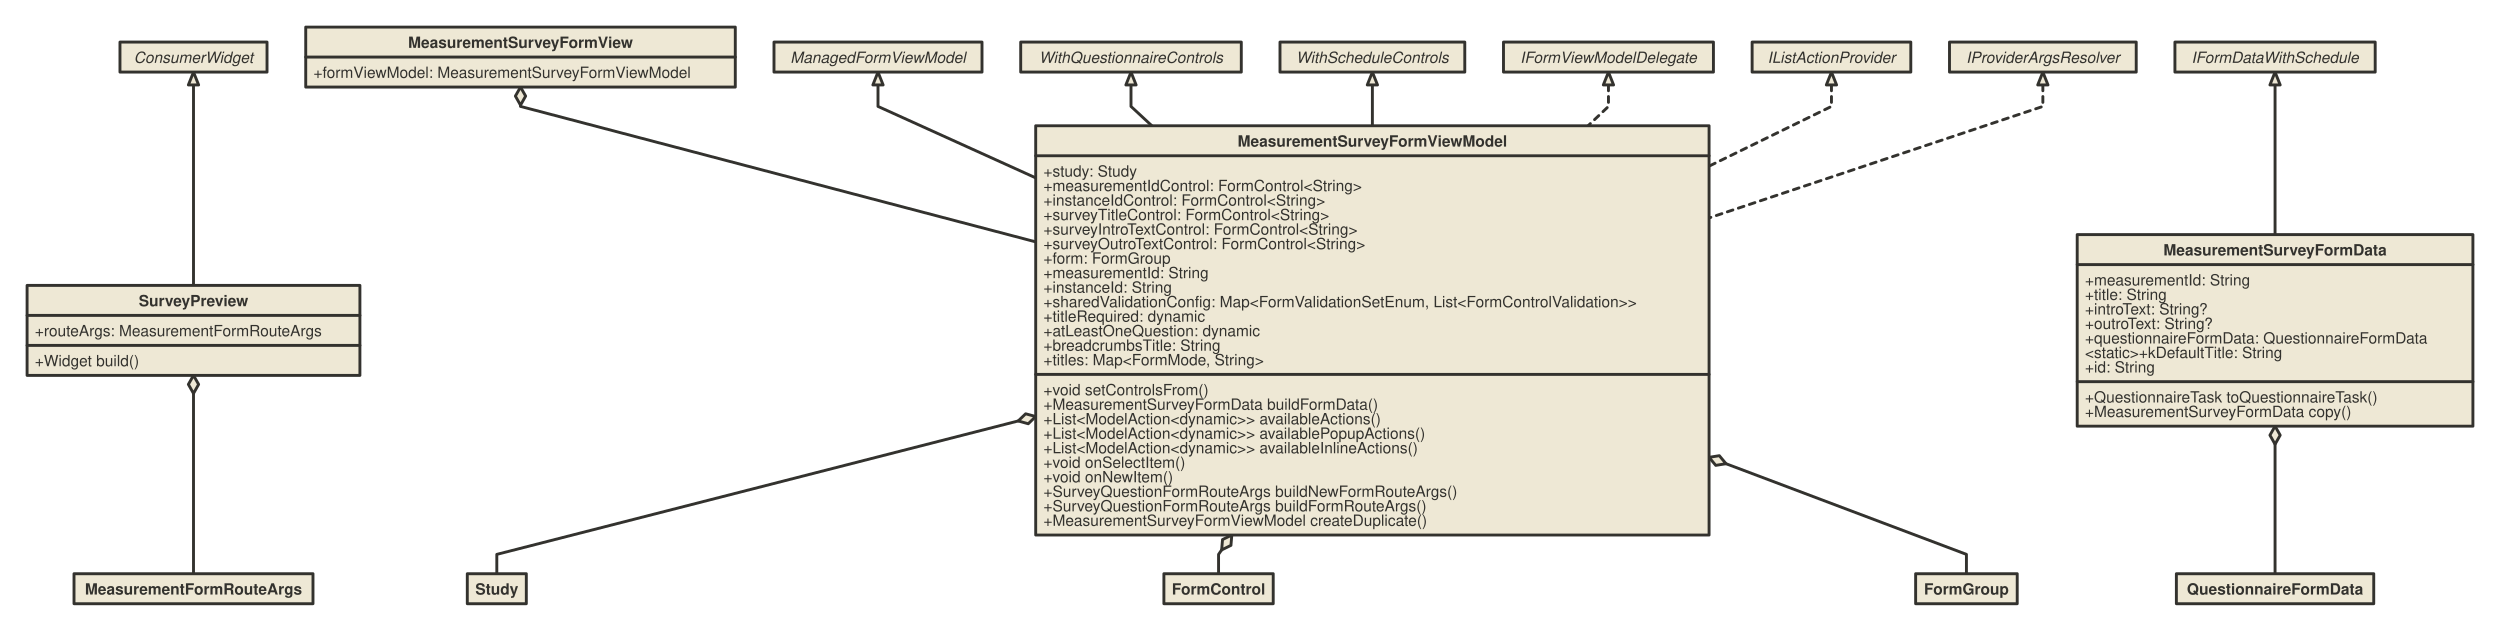
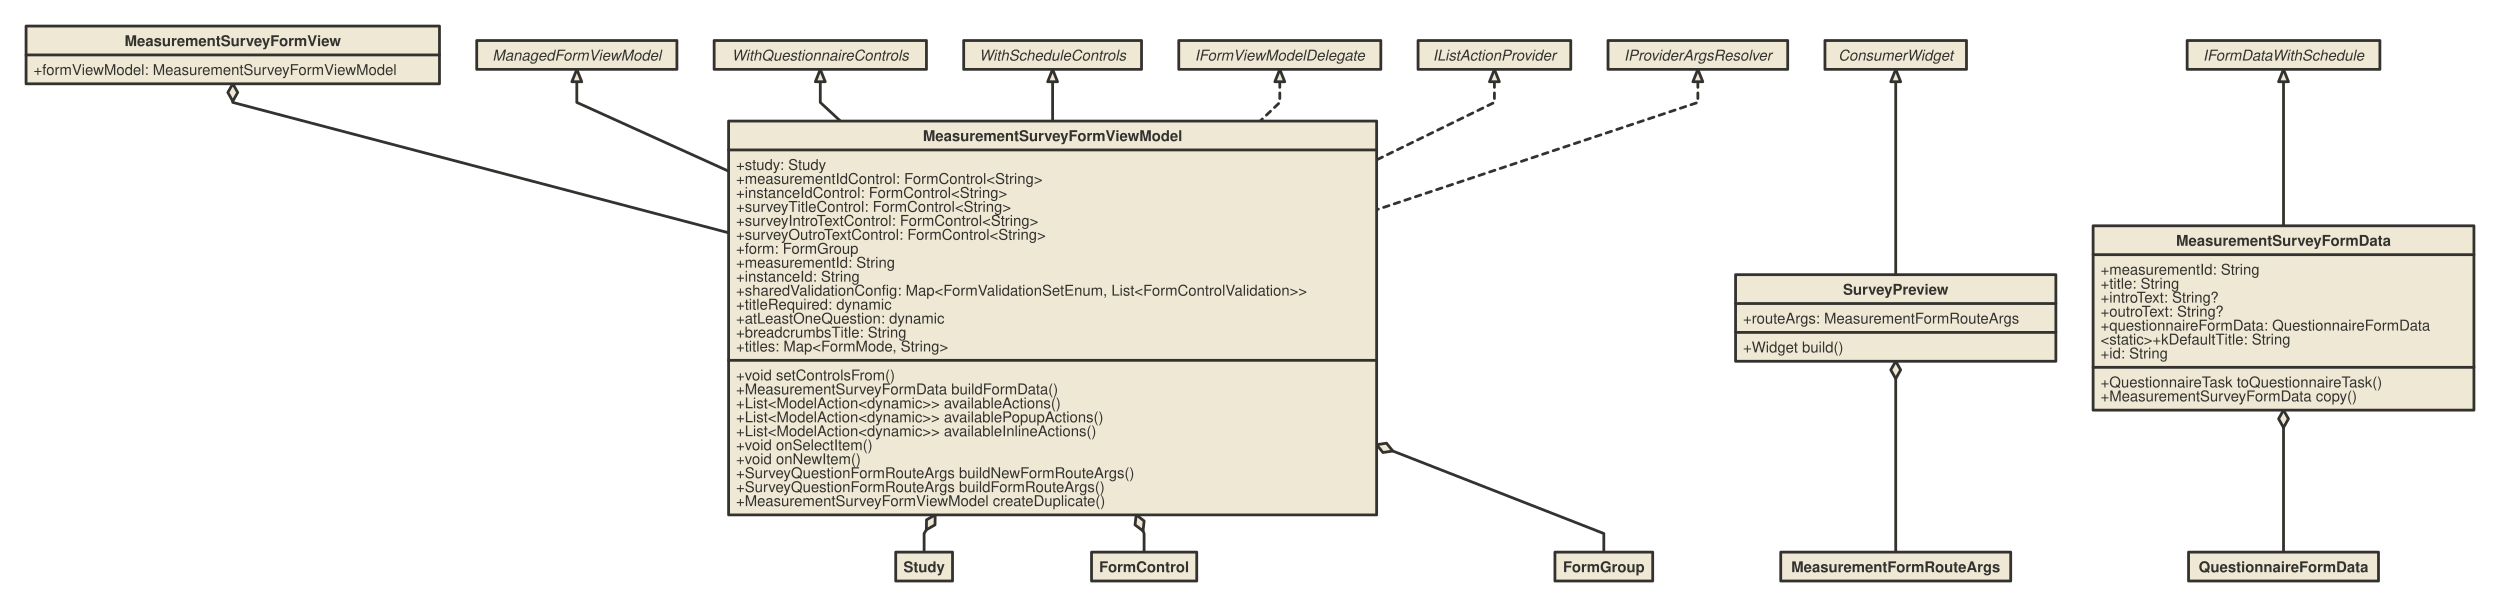
- <svg xmlns="http://www.w3.org/2000/svg" version="1.1" baseProfile="full" width="2584.0" height="652.0" viewbox="0 0 2584 652">
+ <svg xmlns="http://www.w3.org/2000/svg" version="1.1" baseProfile="full" width="2685.0" height="652.0" viewbox="0 0 2685 652">
  <g stroke-width="1.0" text-align="left" font="12pt Helvetica, Arial, sans-serif" font-size="12pt" font-family="Helvetica" font-weight="bold" font-style="normal">
    <g font-family="Helvetica" font-size="12pt" font-weight="bold" font-style="normal" stroke-width="3.0" stroke-linejoin="round" stroke-linecap="round" stroke="#33322E">
      <g stroke="transparent" fill="transparent">
-         <rect x="0.0" y="0.0" height="652.0" width="2584.0" stroke="none" />
+         <rect x="0.0" y="0.0" height="652.0" width="2685.0" stroke="none" />
      </g>
      <g transform="translate(8, 8)" fill="#33322E">
        <g transform="translate(20, 20)" fill="#eee8d5" font-family="Helvetica" font-size="12pt" font-weight="normal" font-style="normal">
-           <path d="M172.0 378.7 L172 545 L172 565 L172.0 565.0 " fill="none" />
-           <g fill="#eee8d5">
-             <path d="M177.3 369.3 L172.0 378.7 L166.7 369.3 L172.0 360.0 Z" />
-           </g>
-           <path d="M172.0 59.8 L172 82 L172 267 L172.0 267.0 " fill="none" />
-           <path d="M177.3 59.8 L172.0 59.8 L166.7 59.8 L172.0 46.5 Z" />
-           <path d="M510.0 80.7 L510 82 L1042.5 222.004 L1042.5 222.0 " fill="none" />
-           <g fill="#eee8d5">
-             <path d="M515.3 71.3 L510.0 80.7 L504.7 71.3 L510.0 62.0 Z" />
-           </g>
-           <path d="M1024.4 407.1 L485.5 545 L485.5 565 L485.5 565.0 " fill="none" />
-           <g fill="#eee8d5">
-             <path d="M1034.8 410.0 L1024.4 407.1 L1032.1 399.7 L1042.5 402.5 Z" />
-           </g>
-           <path d="M1234.7 540.4 L1231.5 545 L1231.5 565 L1231.5 565.0 " fill="none" />
-           <g fill="#eee8d5">
-             <path d="M1244.3 535.7 L1234.7 540.4 L1235.6 529.7 L1245.2 525.0 Z" />
-           </g>
-           <path d="M1756.0 451.3 L2004.5 545 L2004.5 565 L2004.5 565.0 " fill="none" />
-           <g fill="#eee8d5">
-             <path d="M1749.1 443.0 L1756.0 451.3 L1745.4 453.0 L1738.5 444.7 Z" />
-           </g>
-           <path d="M879.5 59.8 L879.5 82 L1042.5 155.844 L1042.5 155.8 " fill="none" />
-           <path d="M884.8 59.8 L879.5 59.8 L874.2 59.8 L879.5 46.5 Z" />
-           <path d="M1141.0 59.8 L1141 82 L1162.555 102 L1162.6 102.0 " fill="none" />
-           <path d="M1146.3 59.8 L1141.0 59.8 L1135.7 59.8 L1141.0 46.5 Z" />
-           <path d="M1390.5 59.8 L1390.5 82 L1390.5 102 L1390.5 102.0 " fill="none" />
-           <path d="M1395.8 59.8 L1390.5 59.8 L1385.2 59.8 L1390.5 46.5 Z" />
+           <path d="M222.0 80.7 L222 82 L754.5 222.004 L754.5 222.0 " fill="none" />
+           <g fill="#eee8d5">
+             <path d="M227.3 71.3 L222.0 80.7 L216.7 71.3 L222.0 62.0 Z" />
+           </g>
+           <path d="M966.9 541.0 L964.5 545 L964.5 565 L964.5 565.0 " fill="none" />
+           <g fill="#eee8d5">
+             <path d="M976.2 535.7 L966.9 541.0 L967.1 530.3 L976.4 525.0 Z" />
+           </g>
+           <path d="M1199.6 542.2 L1200.75 545 L1200.75 565 L1200.8 565.0 " fill="none" />
+           <g fill="#eee8d5">
+             <path d="M1200.8 531.5 L1199.6 542.2 L1191.0 535.7 L1192.3 525.0 Z" />
+           </g>
+           <path d="M1467.9 456.4 L1694.5 545 L1694.5 565 L1694.5 565.0 " fill="none" />
+           <g fill="#eee8d5">
+             <path d="M1461.1 448.0 L1467.9 456.4 L1457.3 458.0 L1450.5 449.6 Z" />
+           </g>
+           <path d="M591.5 59.8 L591.5 82 L754.5 155.844 L754.5 155.8 " fill="none" />
+           <path d="M596.8 59.8 L591.5 59.8 L586.2 59.8 L591.5 46.5 Z" />
+           <path d="M853.0 59.8 L853 82 L874.555 102 L874.6 102.0 " fill="none" />
+           <path d="M858.3 59.8 L853.0 59.8 L847.7 59.8 L853.0 46.5 Z" />
+           <path d="M1102.5 59.8 L1102.5 82 L1102.5 102 L1102.5 102.0 " fill="none" />
+           <path d="M1107.8 59.8 L1102.5 59.8 L1097.2 59.8 L1102.5 46.5 Z" />
          <g stroke-dasharray="6 6">
-             <path d="M1634.5 59.8 L1634.5 82 L1613.42 102 L1613.4 102.0 " fill="none" />
-           </g>
-           <path d="M1639.8 59.8 L1634.5 59.8 L1629.2 59.8 L1634.5 46.5 Z" />
+             <path d="M1346.5 59.8 L1346.5 82 L1325.42 102 L1325.4 102.0 " fill="none" />
+           </g>
+           <path d="M1351.8 59.8 L1346.5 59.8 L1341.2 59.8 L1346.5 46.5 Z" />
          <g stroke-dasharray="6 6">
-             <path d="M1865.0 59.8 L1865 82 L1738.5 143.717 L1738.5 143.7 " fill="none" />
-           </g>
-           <path d="M1870.3 59.8 L1865.0 59.8 L1859.7 59.8 L1865.0 46.5 Z" />
+             <path d="M1577.0 59.8 L1577 82 L1450.5 143.717 L1450.5 143.7 " fill="none" />
+           </g>
+           <path d="M1582.3 59.8 L1577.0 59.8 L1571.7 59.8 L1577.0 46.5 Z" />
          <g stroke-dasharray="6 6">
-             <path d="M2083.5 59.8 L2083.5 82 L1738.5 197.249 L1738.5 197.2 " fill="none" />
-           </g>
-           <path d="M2088.8 59.8 L2083.5 59.8 L2078.2 59.8 L2083.5 46.5 Z" />
-           <path d="M2323.5 431.2 L2323.5 545 L2323.5 565 L2323.5 565.0 " fill="none" />
-           <g fill="#eee8d5">
-             <path d="M2328.8 421.8 L2323.5 431.2 L2318.2 421.8 L2323.5 412.5 Z" />
-           </g>
-           <path d="M2323.5 59.8 L2323.5 82 L2323.5 214.5 L2323.5 214.5 " fill="none" />
-           <path d="M2328.8 59.8 L2323.5 59.8 L2318.2 59.8 L2323.5 46.5 Z" />
-           <g data-name="SurveyPreview">
-             <g fill="#eee8d5" stroke="#33322E" data-name="SurveyPreview">
-               <rect x="0.0" y="267.0" height="93.0" width="344.0" data-name="SurveyPreview" />
-               <path d="M0.0 298.0 L344.0 298.0" fill="none" data-name="SurveyPreview" />
-               <path d="M0.0 329.0 L344.0 329.0" fill="none" data-name="SurveyPreview" />
-             </g>
-             <g transform="translate(0, 267)" font-family="Helvetica" font-size="12pt" font-weight="bold" font-style="normal" data-name="SurveyPreview">
-               <g transform="translate(8, 8)" fill="#33322E" text-align="center" data-name="SurveyPreview">
-                 <text x="164.0" y="13.5" stroke="none" text-anchor="middle" data-name="SurveyPreview">SurveyPreview</text>
-               </g>
-             </g>
-             <g transform="translate(0, 298)" font-family="Helvetica" font-size="12pt" font-weight="normal" font-style="normal" data-name="SurveyPreview">
-               <g transform="translate(8, 8)" fill="#33322E" text-align="left" data-name="SurveyPreview">
-                 <text x="0.0" y="13.5" stroke="none" data-name="SurveyPreview">+routeArgs: MeasurementFormRouteArgs</text>
-               </g>
-             </g>
-             <g transform="translate(0, 329)" font-family="Helvetica" font-size="12pt" font-weight="normal" font-style="normal" data-name="SurveyPreview">
-               <g transform="translate(8, 8)" fill="#33322E" text-align="left" data-name="SurveyPreview">
-                 <text x="0.0" y="13.5" stroke="none" data-name="SurveyPreview">+Widget build()</text>
-               </g>
-             </g>
-           </g>
-           <g data-name="MeasurementFormRouteArgs">
-             <g fill="#eee8d5" stroke="#33322E" data-name="MeasurementFormRouteArgs">
-               <rect x="48.5" y="565.0" height="31.0" width="247.0" data-name="MeasurementFormRouteArgs" />
-             </g>
-             <g transform="translate(48.5, 565)" font-family="Helvetica" font-size="12pt" font-weight="bold" font-style="normal" data-name="MeasurementFormRouteArgs">
-               <g transform="translate(8, 8)" fill="#33322E" text-align="center" data-name="MeasurementFormRouteArgs">
-                 <text x="115.5" y="13.5" stroke="none" text-anchor="middle" data-name="MeasurementFormRouteArgs">MeasurementFormRouteArgs</text>
-               </g>
-             </g>
-           </g>
-           <g data-name="ConsumerWidget">
-             <g fill="#eee8d5" stroke="#33322E" data-name="ConsumerWidget">
-               <rect x="96.0" y="15.5" height="31.0" width="152.0" data-name="ConsumerWidget" />
-             </g>
-             <g transform="translate(96, 15.5)" font-family="Helvetica" font-size="12pt" font-weight="normal" font-style="italic" data-name="ConsumerWidget">
-               <g transform="translate(8, 8)" fill="#33322E" text-align="center" data-name="ConsumerWidget">
-                 <text x="68.0" y="13.5" stroke="none" text-anchor="middle" data-name="ConsumerWidget">ConsumerWidget</text>
-               </g>
-             </g>
-           </g>
+             <path d="M1795.5 59.8 L1795.5 82 L1450.5 197.249 L1450.5 197.2 " fill="none" />
+           </g>
+           <path d="M1800.8 59.8 L1795.5 59.8 L1790.2 59.8 L1795.5 46.5 Z" />
+           <path d="M2008.0 378.7 L2008 545 L2008 565 L2008.0 565.0 " fill="none" />
+           <g fill="#eee8d5">
+             <path d="M2013.3 369.3 L2008.0 378.7 L2002.7 369.3 L2008.0 360.0 Z" />
+           </g>
+           <path d="M2008.0 59.8 L2008 82 L2008 267 L2008.0 267.0 " fill="none" />
+           <path d="M2013.3 59.8 L2008.0 59.8 L2002.7 59.8 L2008.0 46.5 Z" />
+           <path d="M2424.5 431.2 L2424.5 545 L2424.5 565 L2424.5 565.0 " fill="none" />
+           <g fill="#eee8d5">
+             <path d="M2429.8 421.8 L2424.5 431.2 L2419.2 421.8 L2424.5 412.5 Z" />
+           </g>
+           <path d="M2424.5 59.8 L2424.5 82 L2424.5 214.5 L2424.5 214.5 " fill="none" />
+           <path d="M2429.8 59.8 L2424.5 59.8 L2419.2 59.8 L2424.5 46.5 Z" />
          <g data-name="MeasurementSurveyFormView">
            <g fill="#eee8d5" stroke="#33322E" data-name="MeasurementSurveyFormView">
-               <rect x="288.0" y="0.0" height="62.0" width="444.0" data-name="MeasurementSurveyFormView" />
-               <path d="M288.0 31.0 L732.0 31.0" fill="none" data-name="MeasurementSurveyFormView" />
-             </g>
-             <g transform="translate(288, 0)" font-family="Helvetica" font-size="12pt" font-weight="bold" font-style="normal" data-name="MeasurementSurveyFormView">
+               <rect x="0.0" y="0.0" height="62.0" width="444.0" data-name="MeasurementSurveyFormView" />
+               <path d="M0.0 31.0 L444.0 31.0" fill="none" data-name="MeasurementSurveyFormView" />
+             </g>
+             <g transform="translate(0, 0)" font-family="Helvetica" font-size="12pt" font-weight="bold" font-style="normal" data-name="MeasurementSurveyFormView">
              <g transform="translate(8, 8)" fill="#33322E" text-align="center" data-name="MeasurementSurveyFormView">
                <text x="214.0" y="13.5" stroke="none" text-anchor="middle" data-name="MeasurementSurveyFormView">MeasurementSurveyFormView</text>
              </g>
            </g>
-             <g transform="translate(288, 31)" font-family="Helvetica" font-size="12pt" font-weight="normal" font-style="normal" data-name="MeasurementSurveyFormView">
+             <g transform="translate(0, 31)" font-family="Helvetica" font-size="12pt" font-weight="normal" font-style="normal" data-name="MeasurementSurveyFormView">
              <g transform="translate(8, 8)" fill="#33322E" text-align="left" data-name="MeasurementSurveyFormView">
                <text x="0.0" y="13.5" stroke="none" data-name="MeasurementSurveyFormView">+formViewModel: MeasurementSurveyFormViewModel</text>
              </g>
            </g>
          </g>
          <g data-name="MeasurementSurveyFormViewModel">
            <g fill="#eee8d5" stroke="#33322E" data-name="MeasurementSurveyFormViewModel">
-               <rect x="1042.5" y="102.0" height="423.0" width="696.0" data-name="MeasurementSurveyFormViewModel" />
-               <path d="M1042.5 133.0 L1738.5 133.0" fill="none" data-name="MeasurementSurveyFormViewModel" />
-               <path d="M1042.5 359.0 L1738.5 359.0" fill="none" data-name="MeasurementSurveyFormViewModel" />
-             </g>
-             <g transform="translate(1042.5, 102)" font-family="Helvetica" font-size="12pt" font-weight="bold" font-style="normal" data-name="MeasurementSurveyFormViewModel">
+               <rect x="754.5" y="102.0" height="423.0" width="696.0" data-name="MeasurementSurveyFormViewModel" />
+               <path d="M754.5 133.0 L1450.5 133.0" fill="none" data-name="MeasurementSurveyFormViewModel" />
+               <path d="M754.5 359.0 L1450.5 359.0" fill="none" data-name="MeasurementSurveyFormViewModel" />
+             </g>
+             <g transform="translate(754.5, 102)" font-family="Helvetica" font-size="12pt" font-weight="bold" font-style="normal" data-name="MeasurementSurveyFormViewModel">
              <g transform="translate(8, 8)" fill="#33322E" text-align="center" data-name="MeasurementSurveyFormViewModel">
                <text x="340.0" y="13.5" stroke="none" text-anchor="middle" data-name="MeasurementSurveyFormViewModel">MeasurementSurveyFormViewModel</text>
              </g>
            </g>
-             <g transform="translate(1042.5, 133)" font-family="Helvetica" font-size="12pt" font-weight="normal" font-style="normal" data-name="MeasurementSurveyFormViewModel">
+             <g transform="translate(754.5, 133)" font-family="Helvetica" font-size="12pt" font-weight="normal" font-style="normal" data-name="MeasurementSurveyFormViewModel">
              <g transform="translate(8, 8)" fill="#33322E" text-align="left" data-name="MeasurementSurveyFormViewModel">
                <text x="0.0" y="13.5" stroke="none" data-name="MeasurementSurveyFormViewModel">+study: Study</text>
                <text x="0.0" y="28.5" stroke="none" data-name="MeasurementSurveyFormViewModel">+measurementIdControl: FormControl&lt;String&gt;</text>
                <text x="0.0" y="43.5" stroke="none" data-name="MeasurementSurveyFormViewModel">+instanceIdControl: FormControl&lt;String&gt;</text>
                <text x="0.0" y="58.5" stroke="none" data-name="MeasurementSurveyFormViewModel">+surveyTitleControl: FormControl&lt;String&gt;</text>
                <text x="0.0" y="73.5" stroke="none" data-name="MeasurementSurveyFormViewModel">+surveyIntroTextControl: FormControl&lt;String&gt;</text>
                <text x="0.0" y="88.5" stroke="none" data-name="MeasurementSurveyFormViewModel">+surveyOutroTextControl: FormControl&lt;String&gt;</text>
                <text x="0.0" y="103.5" stroke="none" data-name="MeasurementSurveyFormViewModel">+form: FormGroup</text>
                <text x="0.0" y="118.5" stroke="none" data-name="MeasurementSurveyFormViewModel">+measurementId: String</text>
                <text x="0.0" y="133.5" stroke="none" data-name="MeasurementSurveyFormViewModel">+instanceId: String</text>
                <text x="0.0" y="148.5" stroke="none" data-name="MeasurementSurveyFormViewModel">+sharedValidationConfig: Map&lt;FormValidationSetEnum, List&lt;FormControlValidation&gt;&gt;</text>
                <text x="0.0" y="163.5" stroke="none" data-name="MeasurementSurveyFormViewModel">+titleRequired: dynamic</text>
                <text x="0.0" y="178.5" stroke="none" data-name="MeasurementSurveyFormViewModel">+atLeastOneQuestion: dynamic</text>
                <text x="0.0" y="193.5" stroke="none" data-name="MeasurementSurveyFormViewModel">+breadcrumbsTitle: String</text>
                <text x="0.0" y="208.5" stroke="none" data-name="MeasurementSurveyFormViewModel">+titles: Map&lt;FormMode, String&gt;</text>
              </g>
            </g>
-             <g transform="translate(1042.5, 359)" font-family="Helvetica" font-size="12pt" font-weight="normal" font-style="normal" data-name="MeasurementSurveyFormViewModel">
+             <g transform="translate(754.5, 359)" font-family="Helvetica" font-size="12pt" font-weight="normal" font-style="normal" data-name="MeasurementSurveyFormViewModel">
              <g transform="translate(8, 8)" fill="#33322E" text-align="left" data-name="MeasurementSurveyFormViewModel">
                <text x="0.0" y="13.5" stroke="none" data-name="MeasurementSurveyFormViewModel">+void setControlsFrom()</text>
                <text x="0.0" y="28.5" stroke="none" data-name="MeasurementSurveyFormViewModel">+MeasurementSurveyFormData buildFormData()</text>
                <text x="0.0" y="43.5" stroke="none" data-name="MeasurementSurveyFormViewModel">+List&lt;ModelAction&lt;dynamic&gt;&gt; availableActions()</text>
                <text x="0.0" y="58.5" stroke="none" data-name="MeasurementSurveyFormViewModel">+List&lt;ModelAction&lt;dynamic&gt;&gt; availablePopupActions()</text>
                <text x="0.0" y="73.5" stroke="none" data-name="MeasurementSurveyFormViewModel">+List&lt;ModelAction&lt;dynamic&gt;&gt; availableInlineActions()</text>
                <text x="0.0" y="88.5" stroke="none" data-name="MeasurementSurveyFormViewModel">+void onSelectItem()</text>
                <text x="0.0" y="103.5" stroke="none" data-name="MeasurementSurveyFormViewModel">+void onNewItem()</text>
                <text x="0.0" y="118.5" stroke="none" data-name="MeasurementSurveyFormViewModel">+SurveyQuestionFormRouteArgs buildNewFormRouteArgs()</text>
                <text x="0.0" y="133.5" stroke="none" data-name="MeasurementSurveyFormViewModel">+SurveyQuestionFormRouteArgs buildFormRouteArgs()</text>
                <text x="0.0" y="148.5" stroke="none" data-name="MeasurementSurveyFormViewModel">+MeasurementSurveyFormViewModel createDuplicate()</text>
              </g>
            </g>
          </g>
          <g data-name="Study">
            <g fill="#eee8d5" stroke="#33322E" data-name="Study">
-               <rect x="455.0" y="565.0" height="31.0" width="61.0" data-name="Study" />
-             </g>
-             <g transform="translate(455, 565)" font-family="Helvetica" font-size="12pt" font-weight="bold" font-style="normal" data-name="Study">
+               <rect x="934.0" y="565.0" height="31.0" width="61.0" data-name="Study" />
+             </g>
+             <g transform="translate(934, 565)" font-family="Helvetica" font-size="12pt" font-weight="bold" font-style="normal" data-name="Study">
              <g transform="translate(8, 8)" fill="#33322E" text-align="center" data-name="Study">
                <text x="22.5" y="13.5" stroke="none" text-anchor="middle" data-name="Study">Study</text>
              </g>
            </g>
          </g>
          <g data-name="FormControl">
            <g fill="#eee8d5" stroke="#33322E" data-name="FormControl">
-               <rect x="1175.0" y="565.0" height="31.0" width="113.0" data-name="FormControl" />
-             </g>
-             <g transform="translate(1175, 565)" font-family="Helvetica" font-size="12pt" font-weight="bold" font-style="normal" data-name="FormControl">
+               <rect x="1144.3" y="565.0" height="31.0" width="113.0" data-name="FormControl" />
+             </g>
+             <g transform="translate(1144.25, 565)" font-family="Helvetica" font-size="12pt" font-weight="bold" font-style="normal" data-name="FormControl">
              <g transform="translate(8, 8)" fill="#33322E" text-align="center" data-name="FormControl">
                <text x="48.5" y="13.5" stroke="none" text-anchor="middle" data-name="FormControl">FormControl</text>
              </g>
            </g>
          </g>
          <g data-name="FormGroup">
            <g fill="#eee8d5" stroke="#33322E" data-name="FormGroup">
-               <rect x="1952.0" y="565.0" height="31.0" width="105.0" data-name="FormGroup" />
-             </g>
-             <g transform="translate(1952, 565)" font-family="Helvetica" font-size="12pt" font-weight="bold" font-style="normal" data-name="FormGroup">
+               <rect x="1642.0" y="565.0" height="31.0" width="105.0" data-name="FormGroup" />
+             </g>
+             <g transform="translate(1642, 565)" font-family="Helvetica" font-size="12pt" font-weight="bold" font-style="normal" data-name="FormGroup">
              <g transform="translate(8, 8)" fill="#33322E" text-align="center" data-name="FormGroup">
                <text x="44.5" y="13.5" stroke="none" text-anchor="middle" data-name="FormGroup">FormGroup</text>
              </g>
            </g>
          </g>
          <g data-name="ManagedFormViewModel">
            <g fill="#eee8d5" stroke="#33322E" data-name="ManagedFormViewModel">
-               <rect x="772.0" y="15.5" height="31.0" width="215.0" data-name="ManagedFormViewModel" />
-             </g>
-             <g transform="translate(772, 15.5)" font-family="Helvetica" font-size="12pt" font-weight="normal" font-style="italic" data-name="ManagedFormViewModel">
+               <rect x="484.0" y="15.5" height="31.0" width="215.0" data-name="ManagedFormViewModel" />
+             </g>
+             <g transform="translate(484, 15.5)" font-family="Helvetica" font-size="12pt" font-weight="normal" font-style="italic" data-name="ManagedFormViewModel">
              <g transform="translate(8, 8)" fill="#33322E" text-align="center" data-name="ManagedFormViewModel">
                <text x="99.5" y="13.5" stroke="none" text-anchor="middle" data-name="ManagedFormViewModel">ManagedFormViewModel</text>
              </g>
            </g>
          </g>
          <g data-name="WithQuestionnaireControls">
            <g fill="#eee8d5" stroke="#33322E" data-name="WithQuestionnaireControls">
-               <rect x="1027.0" y="15.5" height="31.0" width="228.0" data-name="WithQuestionnaireControls" />
-             </g>
-             <g transform="translate(1027, 15.5)" font-family="Helvetica" font-size="12pt" font-weight="normal" font-style="italic" data-name="WithQuestionnaireControls">
+               <rect x="739.0" y="15.5" height="31.0" width="228.0" data-name="WithQuestionnaireControls" />
+             </g>
+             <g transform="translate(739, 15.5)" font-family="Helvetica" font-size="12pt" font-weight="normal" font-style="italic" data-name="WithQuestionnaireControls">
              <g transform="translate(8, 8)" fill="#33322E" text-align="center" data-name="WithQuestionnaireControls">
                <text x="106.0" y="13.5" stroke="none" text-anchor="middle" data-name="WithQuestionnaireControls">WithQuestionnaireControls</text>
              </g>
            </g>
          </g>
          <g data-name="WithScheduleControls">
            <g fill="#eee8d5" stroke="#33322E" data-name="WithScheduleControls">
-               <rect x="1295.0" y="15.5" height="31.0" width="191.0" data-name="WithScheduleControls" />
-             </g>
-             <g transform="translate(1295, 15.5)" font-family="Helvetica" font-size="12pt" font-weight="normal" font-style="italic" data-name="WithScheduleControls">
+               <rect x="1007.0" y="15.5" height="31.0" width="191.0" data-name="WithScheduleControls" />
+             </g>
+             <g transform="translate(1007, 15.5)" font-family="Helvetica" font-size="12pt" font-weight="normal" font-style="italic" data-name="WithScheduleControls">
              <g transform="translate(8, 8)" fill="#33322E" text-align="center" data-name="WithScheduleControls">
                <text x="87.5" y="13.5" stroke="none" text-anchor="middle" data-name="WithScheduleControls">WithScheduleControls</text>
              </g>
            </g>
          </g>
          <g data-name="IFormViewModelDelegate">
            <g fill="#eee8d5" stroke="#33322E" data-name="IFormViewModelDelegate">
-               <rect x="1526.0" y="15.5" height="31.0" width="217.0" data-name="IFormViewModelDelegate" />
-             </g>
-             <g transform="translate(1526, 15.5)" font-family="Helvetica" font-size="12pt" font-weight="normal" font-style="italic" data-name="IFormViewModelDelegate">
+               <rect x="1238.0" y="15.5" height="31.0" width="217.0" data-name="IFormViewModelDelegate" />
+             </g>
+             <g transform="translate(1238, 15.5)" font-family="Helvetica" font-size="12pt" font-weight="normal" font-style="italic" data-name="IFormViewModelDelegate">
              <g transform="translate(8, 8)" fill="#33322E" text-align="center" data-name="IFormViewModelDelegate">
                <text x="100.5" y="13.5" stroke="none" text-anchor="middle" data-name="IFormViewModelDelegate">IFormViewModelDelegate</text>
              </g>
            </g>
          </g>
          <g data-name="IListActionProvider">
            <g fill="#eee8d5" stroke="#33322E" data-name="IListActionProvider">
-               <rect x="1783.0" y="15.5" height="31.0" width="164.0" data-name="IListActionProvider" />
-             </g>
-             <g transform="translate(1783, 15.5)" font-family="Helvetica" font-size="12pt" font-weight="normal" font-style="italic" data-name="IListActionProvider">
+               <rect x="1495.0" y="15.5" height="31.0" width="164.0" data-name="IListActionProvider" />
+             </g>
+             <g transform="translate(1495, 15.5)" font-family="Helvetica" font-size="12pt" font-weight="normal" font-style="italic" data-name="IListActionProvider">
              <g transform="translate(8, 8)" fill="#33322E" text-align="center" data-name="IListActionProvider">
                <text x="74.0" y="13.5" stroke="none" text-anchor="middle" data-name="IListActionProvider">IListActionProvider</text>
              </g>
            </g>
          </g>
          <g data-name="IProviderArgsResolver">
            <g fill="#eee8d5" stroke="#33322E" data-name="IProviderArgsResolver">
-               <rect x="1987.0" y="15.5" height="31.0" width="193.0" data-name="IProviderArgsResolver" />
-             </g>
-             <g transform="translate(1987, 15.5)" font-family="Helvetica" font-size="12pt" font-weight="normal" font-style="italic" data-name="IProviderArgsResolver">
+               <rect x="1699.0" y="15.5" height="31.0" width="193.0" data-name="IProviderArgsResolver" />
+             </g>
+             <g transform="translate(1699, 15.5)" font-family="Helvetica" font-size="12pt" font-weight="normal" font-style="italic" data-name="IProviderArgsResolver">
              <g transform="translate(8, 8)" fill="#33322E" text-align="center" data-name="IProviderArgsResolver">
                <text x="88.5" y="13.5" stroke="none" text-anchor="middle" data-name="IProviderArgsResolver">IProviderArgsResolver</text>
              </g>
            </g>
          </g>
+           <g data-name="SurveyPreview">
+             <g fill="#eee8d5" stroke="#33322E" data-name="SurveyPreview">
+               <rect x="1836.0" y="267.0" height="93.0" width="344.0" data-name="SurveyPreview" />
+               <path d="M1836.0 298.0 L2180.0 298.0" fill="none" data-name="SurveyPreview" />
+               <path d="M1836.0 329.0 L2180.0 329.0" fill="none" data-name="SurveyPreview" />
+             </g>
+             <g transform="translate(1836, 267)" font-family="Helvetica" font-size="12pt" font-weight="bold" font-style="normal" data-name="SurveyPreview">
+               <g transform="translate(8, 8)" fill="#33322E" text-align="center" data-name="SurveyPreview">
+                 <text x="164.0" y="13.5" stroke="none" text-anchor="middle" data-name="SurveyPreview">SurveyPreview</text>
+               </g>
+             </g>
+             <g transform="translate(1836, 298)" font-family="Helvetica" font-size="12pt" font-weight="normal" font-style="normal" data-name="SurveyPreview">
+               <g transform="translate(8, 8)" fill="#33322E" text-align="left" data-name="SurveyPreview">
+                 <text x="0.0" y="13.5" stroke="none" data-name="SurveyPreview">+routeArgs: MeasurementFormRouteArgs</text>
+               </g>
+             </g>
+             <g transform="translate(1836, 329)" font-family="Helvetica" font-size="12pt" font-weight="normal" font-style="normal" data-name="SurveyPreview">
+               <g transform="translate(8, 8)" fill="#33322E" text-align="left" data-name="SurveyPreview">
+                 <text x="0.0" y="13.5" stroke="none" data-name="SurveyPreview">+Widget build()</text>
+               </g>
+             </g>
+           </g>
+           <g data-name="MeasurementFormRouteArgs">
+             <g fill="#eee8d5" stroke="#33322E" data-name="MeasurementFormRouteArgs">
+               <rect x="1884.5" y="565.0" height="31.0" width="247.0" data-name="MeasurementFormRouteArgs" />
+             </g>
+             <g transform="translate(1884.5, 565)" font-family="Helvetica" font-size="12pt" font-weight="bold" font-style="normal" data-name="MeasurementFormRouteArgs">
+               <g transform="translate(8, 8)" fill="#33322E" text-align="center" data-name="MeasurementFormRouteArgs">
+                 <text x="115.5" y="13.5" stroke="none" text-anchor="middle" data-name="MeasurementFormRouteArgs">MeasurementFormRouteArgs</text>
+               </g>
+             </g>
+           </g>
+           <g data-name="ConsumerWidget">
+             <g fill="#eee8d5" stroke="#33322E" data-name="ConsumerWidget">
+               <rect x="1932.0" y="15.5" height="31.0" width="152.0" data-name="ConsumerWidget" />
+             </g>
+             <g transform="translate(1932, 15.5)" font-family="Helvetica" font-size="12pt" font-weight="normal" font-style="italic" data-name="ConsumerWidget">
+               <g transform="translate(8, 8)" fill="#33322E" text-align="center" data-name="ConsumerWidget">
+                 <text x="68.0" y="13.5" stroke="none" text-anchor="middle" data-name="ConsumerWidget">ConsumerWidget</text>
+               </g>
+             </g>
+           </g>
          <g data-name="MeasurementSurveyFormData">
            <g fill="#eee8d5" stroke="#33322E" data-name="MeasurementSurveyFormData">
-               <rect x="2119.0" y="214.5" height="198.0" width="409.0" data-name="MeasurementSurveyFormData" />
-               <path d="M2119.0 245.5 L2528.0 245.5" fill="none" data-name="MeasurementSurveyFormData" />
-               <path d="M2119.0 366.5 L2528.0 366.5" fill="none" data-name="MeasurementSurveyFormData" />
-             </g>
-             <g transform="translate(2119, 214.5)" font-family="Helvetica" font-size="12pt" font-weight="bold" font-style="normal" data-name="MeasurementSurveyFormData">
+               <rect x="2220.0" y="214.5" height="198.0" width="409.0" data-name="MeasurementSurveyFormData" />
+               <path d="M2220.0 245.5 L2629.0 245.5" fill="none" data-name="MeasurementSurveyFormData" />
+               <path d="M2220.0 366.5 L2629.0 366.5" fill="none" data-name="MeasurementSurveyFormData" />
+             </g>
+             <g transform="translate(2220, 214.5)" font-family="Helvetica" font-size="12pt" font-weight="bold" font-style="normal" data-name="MeasurementSurveyFormData">
              <g transform="translate(8, 8)" fill="#33322E" text-align="center" data-name="MeasurementSurveyFormData">
                <text x="196.5" y="13.5" stroke="none" text-anchor="middle" data-name="MeasurementSurveyFormData">MeasurementSurveyFormData</text>
              </g>
            </g>
-             <g transform="translate(2119, 245.5)" font-family="Helvetica" font-size="12pt" font-weight="normal" font-style="normal" data-name="MeasurementSurveyFormData">
+             <g transform="translate(2220, 245.5)" font-family="Helvetica" font-size="12pt" font-weight="normal" font-style="normal" data-name="MeasurementSurveyFormData">
              <g transform="translate(8, 8)" fill="#33322E" text-align="left" data-name="MeasurementSurveyFormData">
                <text x="0.0" y="13.5" stroke="none" data-name="MeasurementSurveyFormData">+measurementId: String</text>
                <text x="0.0" y="28.5" stroke="none" data-name="MeasurementSurveyFormData">+title: String</text>
                <text x="0.0" y="43.5" stroke="none" data-name="MeasurementSurveyFormData">+introText: String?</text>
                <text x="0.0" y="58.5" stroke="none" data-name="MeasurementSurveyFormData">+outroText: String?</text>
                <text x="0.0" y="73.5" stroke="none" data-name="MeasurementSurveyFormData">+questionnaireFormData: QuestionnaireFormData</text>
                <text x="0.0" y="88.5" stroke="none" data-name="MeasurementSurveyFormData">&lt;static&gt;+kDefaultTitle: String</text>
                <text x="0.0" y="103.5" stroke="none" data-name="MeasurementSurveyFormData">+id: String</text>
              </g>
            </g>
-             <g transform="translate(2119, 366.5)" font-family="Helvetica" font-size="12pt" font-weight="normal" font-style="normal" data-name="MeasurementSurveyFormData">
+             <g transform="translate(2220, 366.5)" font-family="Helvetica" font-size="12pt" font-weight="normal" font-style="normal" data-name="MeasurementSurveyFormData">
              <g transform="translate(8, 8)" fill="#33322E" text-align="left" data-name="MeasurementSurveyFormData">
                <text x="0.0" y="13.5" stroke="none" data-name="MeasurementSurveyFormData">+QuestionnaireTask toQuestionnaireTask()</text>
                <text x="0.0" y="28.5" stroke="none" data-name="MeasurementSurveyFormData">+MeasurementSurveyFormData copy()</text>
              </g>
            </g>
          </g>
          <g data-name="QuestionnaireFormData">
            <g fill="#eee8d5" stroke="#33322E" data-name="QuestionnaireFormData">
-               <rect x="2221.5" y="565.0" height="31.0" width="204.0" data-name="QuestionnaireFormData" />
-             </g>
-             <g transform="translate(2221.5, 565)" font-family="Helvetica" font-size="12pt" font-weight="bold" font-style="normal" data-name="QuestionnaireFormData">
+               <rect x="2322.5" y="565.0" height="31.0" width="204.0" data-name="QuestionnaireFormData" />
+             </g>
+             <g transform="translate(2322.5, 565)" font-family="Helvetica" font-size="12pt" font-weight="bold" font-style="normal" data-name="QuestionnaireFormData">
              <g transform="translate(8, 8)" fill="#33322E" text-align="center" data-name="QuestionnaireFormData">
                <text x="94.0" y="13.5" stroke="none" text-anchor="middle" data-name="QuestionnaireFormData">QuestionnaireFormData</text>
              </g>
            </g>
          </g>
          <g data-name="IFormDataWithSchedule">
            <g fill="#eee8d5" stroke="#33322E" data-name="IFormDataWithSchedule">
-               <rect x="2220.0" y="15.5" height="31.0" width="207.0" data-name="IFormDataWithSchedule" />
-             </g>
-             <g transform="translate(2220, 15.5)" font-family="Helvetica" font-size="12pt" font-weight="normal" font-style="italic" data-name="IFormDataWithSchedule">
+               <rect x="2321.0" y="15.5" height="31.0" width="207.0" data-name="IFormDataWithSchedule" />
+             </g>
+             <g transform="translate(2321, 15.5)" font-family="Helvetica" font-size="12pt" font-weight="normal" font-style="italic" data-name="IFormDataWithSchedule">
              <g transform="translate(8, 8)" fill="#33322E" text-align="center" data-name="IFormDataWithSchedule">
                <text x="95.5" y="13.5" stroke="none" text-anchor="middle" data-name="IFormDataWithSchedule">IFormDataWithSchedule</text>
              </g>
            </g>
          </g>
        </g>
      </g>
    </g>
  </g>
</svg>
